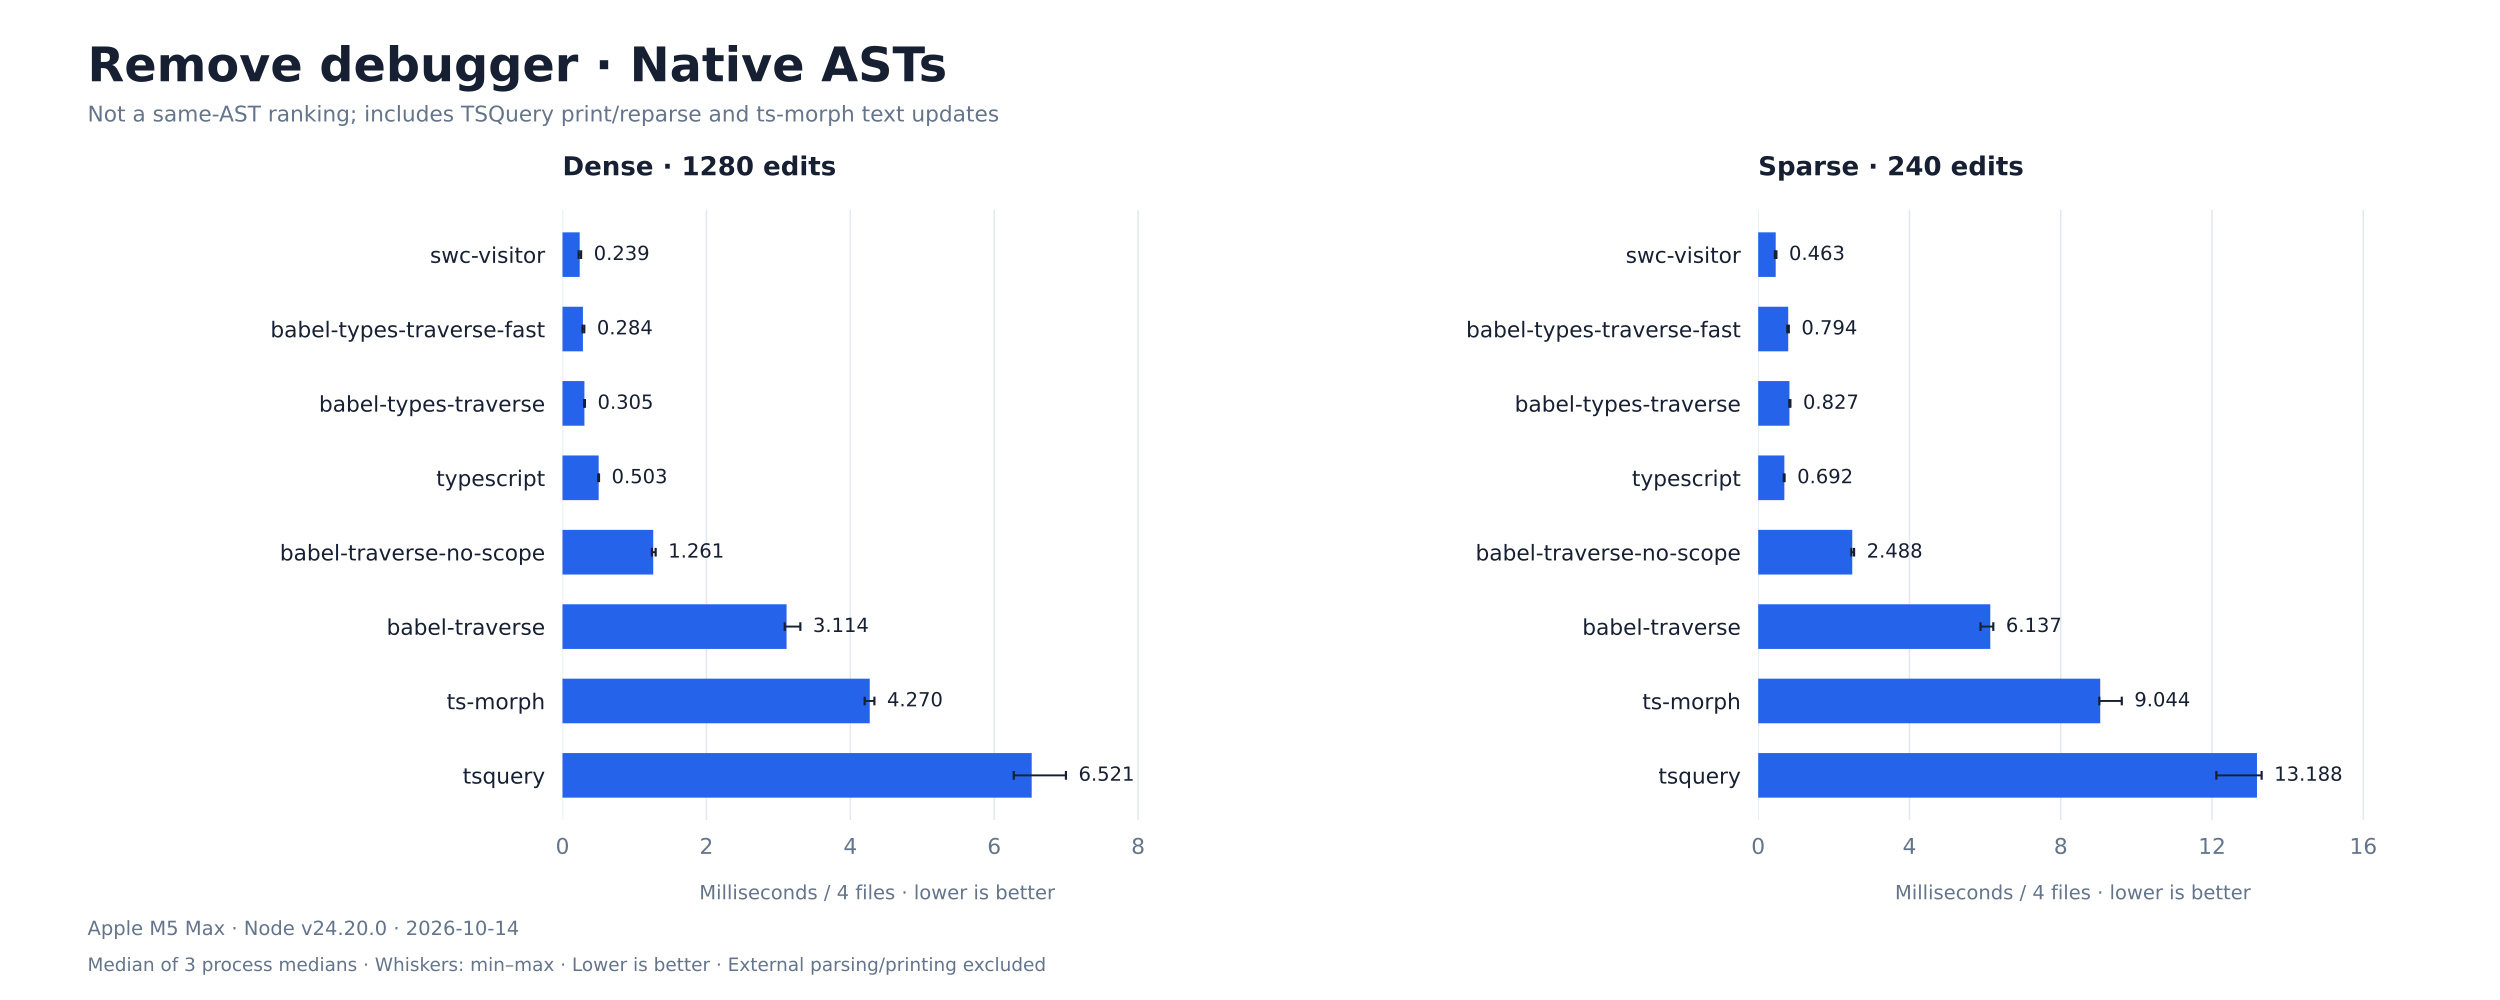
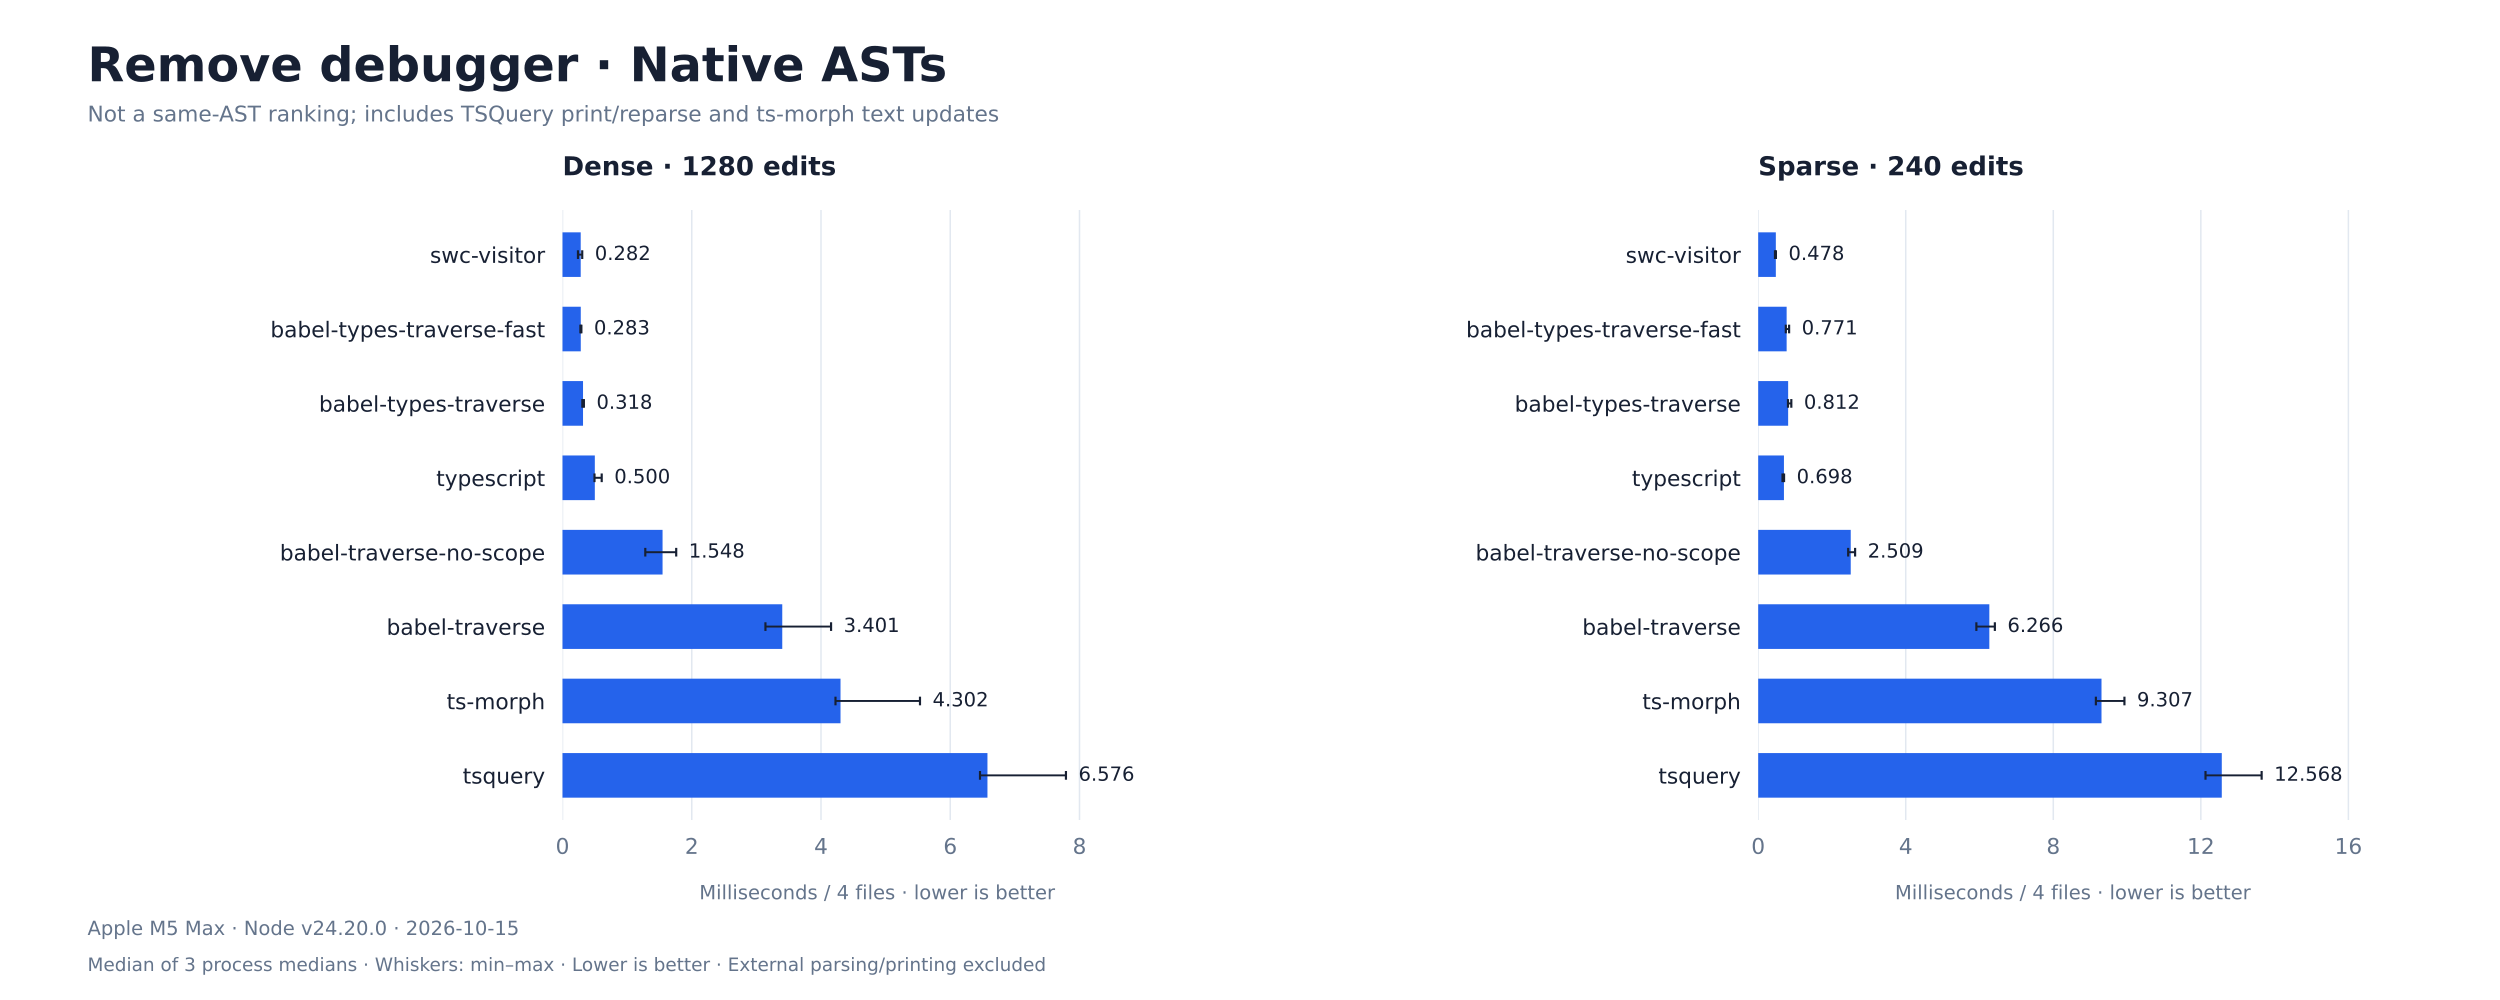
<svg xmlns="http://www.w3.org/2000/svg" xmlns:xlink="http://www.w3.org/1999/xlink" width="1152pt" height="460.8pt" viewBox="0 0 1152 460.8" version="1.1">
  <defs>
    <style type="text/css">*{stroke-linejoin: round; stroke-linecap: butt}</style>
  </defs>
  <g id="figure_1">
    <g id="patch_1">
      <path d="M 0 460.8 L 1152 460.8 L 1152 0 L 0 0 z " style="fill: #ffffff" />
    </g>
    <g id="axes_1">
      <g id="patch_2">
        <path d="M 259.2 377.856 L 549.186 377.856 L 549.186 96.768 L 259.2 96.768 z " style="fill: #ffffff" />
      </g>
      <g id="matplotlib.axis_1">
        <g id="xtick_1">
          <g id="line2d_1">
            <path d="M 259.2 377.856 L 259.2 96.768 " clip-path="url(#p7ad6d17c55)" style="fill: none; stroke: #e2e8f0; stroke-width: 0.7; stroke-linecap: square" />
          </g>
          <g id="line2d_2" />
          <g id="text_1">
            <text style="fill: #64748b; font: 10px 'DejaVu Sans'; text-anchor: middle" x="259.2" y="393.454" transform="rotate(-0 259.2 393.4544)">0</text>
          </g>
        </g>
        <g id="xtick_2">
          <g id="line2d_3">
-             <path d="M 325.509 377.856 L 325.509 96.768 " clip-path="url(#p7ad6d17c55)" style="fill: none; stroke: #e2e8f0; stroke-width: 0.7; stroke-linecap: square" />
+             <path d="M 318.758 377.856 L 318.758 96.768 " clip-path="url(#p7ad6d17c55)" style="fill: none; stroke: #e2e8f0; stroke-width: 0.7; stroke-linecap: square" />
          </g>
          <g id="line2d_4" />
          <g id="text_2">
-             <text style="fill: #64748b; font: 10px 'DejaVu Sans'; text-anchor: middle" x="325.509" y="393.454" transform="rotate(-0 325.5092 393.4544)">2</text>
+             <text style="fill: #64748b; font: 10px 'DejaVu Sans'; text-anchor: middle" x="318.758" y="393.454" transform="rotate(-0 318.7582 393.4544)">2</text>
          </g>
        </g>
        <g id="xtick_3">
          <g id="line2d_5">
-             <path d="M 391.818 377.856 L 391.818 96.768 " clip-path="url(#p7ad6d17c55)" style="fill: none; stroke: #e2e8f0; stroke-width: 0.7; stroke-linecap: square" />
+             <path d="M 378.316 377.856 L 378.316 96.768 " clip-path="url(#p7ad6d17c55)" style="fill: none; stroke: #e2e8f0; stroke-width: 0.7; stroke-linecap: square" />
          </g>
          <g id="line2d_6" />
          <g id="text_3">
-             <text style="fill: #64748b; font: 10px 'DejaVu Sans'; text-anchor: middle" x="391.818" y="393.454" transform="rotate(-0 391.8184 393.4544)">4</text>
+             <text style="fill: #64748b; font: 10px 'DejaVu Sans'; text-anchor: middle" x="378.316" y="393.454" transform="rotate(-0 378.3163 393.4544)">4</text>
          </g>
        </g>
        <g id="xtick_4">
          <g id="line2d_7">
-             <path d="M 458.128 377.856 L 458.128 96.768 " clip-path="url(#p7ad6d17c55)" style="fill: none; stroke: #e2e8f0; stroke-width: 0.7; stroke-linecap: square" />
+             <path d="M 437.874 377.856 L 437.874 96.768 " clip-path="url(#p7ad6d17c55)" style="fill: none; stroke: #e2e8f0; stroke-width: 0.7; stroke-linecap: square" />
          </g>
          <g id="line2d_8" />
          <g id="text_4">
-             <text style="fill: #64748b; font: 10px 'DejaVu Sans'; text-anchor: middle" x="458.128" y="393.454" transform="rotate(-0 458.1276 393.4544)">6</text>
+             <text style="fill: #64748b; font: 10px 'DejaVu Sans'; text-anchor: middle" x="437.874" y="393.454" transform="rotate(-0 437.8745 393.4544)">6</text>
          </g>
        </g>
        <g id="xtick_5">
          <g id="line2d_9">
-             <path d="M 524.437 377.856 L 524.437 96.768 " clip-path="url(#p7ad6d17c55)" style="fill: none; stroke: #e2e8f0; stroke-width: 0.7; stroke-linecap: square" />
+             <path d="M 497.433 377.856 L 497.433 96.768 " clip-path="url(#p7ad6d17c55)" style="fill: none; stroke: #e2e8f0; stroke-width: 0.7; stroke-linecap: square" />
          </g>
          <g id="line2d_10" />
          <g id="text_5">
-             <text style="fill: #64748b; font: 10px 'DejaVu Sans'; text-anchor: middle" x="524.437" y="393.454" transform="rotate(-0 524.4368 393.4544)">8</text>
+             <text style="fill: #64748b; font: 10px 'DejaVu Sans'; text-anchor: middle" x="497.433" y="393.454" transform="rotate(-0 497.4327 393.4544)">8</text>
          </g>
        </g>
        <g id="text_6">
          <text style="fill: #64748b; font: 9px 'DejaVu Sans'; text-anchor: middle" x="404.193" y="414.373" transform="rotate(-0 404.1931 414.3727)">Milliseconds / 4 files · lower is better</text>
        </g>
      </g>
      <g id="matplotlib.axis_2">
        <g id="ytick_1">
          <g id="line2d_11" />
          <g id="text_7">
            <text style="fill: #172033; font: 10px 'DejaVu Sans'; text-anchor: end" x="251.2" y="121.135" transform="rotate(-0 251.2 121.1346)">swc-visitor</text>
          </g>
        </g>
        <g id="ytick_2">
          <g id="line2d_12" />
          <g id="text_8">
            <text style="fill: #172033; font: 10px 'DejaVu Sans'; text-anchor: end" x="251.2" y="155.414" transform="rotate(-0 251.2 155.4137)">babel-types-traverse-fast</text>
          </g>
        </g>
        <g id="ytick_3">
          <g id="line2d_13" />
          <g id="text_9">
            <text style="fill: #172033; font: 10px 'DejaVu Sans'; text-anchor: end" x="251.2" y="189.693" transform="rotate(-0 251.2 189.6927)">babel-types-traverse</text>
          </g>
        </g>
        <g id="ytick_4">
          <g id="line2d_14" />
          <g id="text_10">
            <text style="fill: #172033; font: 10px 'DejaVu Sans'; text-anchor: end" x="251.2" y="223.972" transform="rotate(-0 251.2 223.9717)">typescript</text>
          </g>
        </g>
        <g id="ytick_5">
          <g id="line2d_15" />
          <g id="text_11">
            <text style="fill: #172033; font: 10px 'DejaVu Sans'; text-anchor: end" x="251.2" y="258.251" transform="rotate(-0 251.2 258.2507)">babel-traverse-no-scope</text>
          </g>
        </g>
        <g id="ytick_6">
          <g id="line2d_16" />
          <g id="text_12">
            <text style="fill: #172033; font: 10px 'DejaVu Sans'; text-anchor: end" x="251.2" y="292.53" transform="rotate(-0 251.2 292.5298)">babel-traverse</text>
          </g>
        </g>
        <g id="ytick_7">
          <g id="line2d_17" />
          <g id="text_13">
            <text style="fill: #172033; font: 10px 'DejaVu Sans'; text-anchor: end" x="251.2" y="326.809" transform="rotate(-0 251.2 326.8088)">ts-morph</text>
          </g>
        </g>
        <g id="ytick_8">
          <g id="line2d_18" />
          <g id="text_14">
            <text style="fill: #172033; font: 10px 'DejaVu Sans'; text-anchor: end" x="251.2" y="361.088" transform="rotate(-0 251.2 361.0878)">tsquery</text>
          </g>
        </g>
      </g>
      <g id="patch_3">
-         <path d="M 259.2 107.052 L 267.131 107.052 L 267.131 127.619 L 259.2 127.619 z " clip-path="url(#p7ad6d17c55)" style="fill: #2563eb" />
+         <path d="M 259.2 107.052 L 267.592 107.052 L 267.592 127.619 L 259.2 127.619 z " clip-path="url(#p7ad6d17c55)" style="fill: #2563eb" />
      </g>
      <g id="patch_4">
-         <path d="M 259.2 141.331 L 268.612 141.331 L 268.612 161.898 L 259.2 161.898 z " clip-path="url(#p7ad6d17c55)" style="fill: #2563eb" />
+         <path d="M 259.2 141.331 L 267.622 141.331 L 267.622 161.898 L 259.2 161.898 z " clip-path="url(#p7ad6d17c55)" style="fill: #2563eb" />
      </g>
      <g id="patch_5">
-         <path d="M 259.2 175.61 L 269.298 175.61 L 269.298 196.177 L 259.2 196.177 z " clip-path="url(#p7ad6d17c55)" style="fill: #2563eb" />
+         <path d="M 259.2 175.61 L 268.659 175.61 L 268.659 196.177 L 259.2 196.177 z " clip-path="url(#p7ad6d17c55)" style="fill: #2563eb" />
      </g>
      <g id="patch_6">
-         <path d="M 259.2 209.889 L 275.871 209.889 L 275.871 230.456 L 259.2 230.456 z " clip-path="url(#p7ad6d17c55)" style="fill: #2563eb" />
+         <path d="M 259.2 209.889 L 274.096 209.889 L 274.096 230.456 L 259.2 230.456 z " clip-path="url(#p7ad6d17c55)" style="fill: #2563eb" />
      </g>
      <g id="patch_7">
-         <path d="M 259.2 244.168 L 301.008 244.168 L 301.008 264.735 L 259.2 264.735 z " clip-path="url(#p7ad6d17c55)" style="fill: #2563eb" />
+         <path d="M 259.2 244.168 L 305.307 244.168 L 305.307 264.735 L 259.2 264.735 z " clip-path="url(#p7ad6d17c55)" style="fill: #2563eb" />
      </g>
      <g id="patch_8">
-         <path d="M 259.2 278.447 L 362.454 278.447 L 362.454 299.014 L 259.2 299.014 z " clip-path="url(#p7ad6d17c55)" style="fill: #2563eb" />
+         <path d="M 259.2 278.447 L 360.467 278.447 L 360.467 299.014 L 259.2 299.014 z " clip-path="url(#p7ad6d17c55)" style="fill: #2563eb" />
      </g>
      <g id="patch_9">
-         <path d="M 259.2 312.726 L 400.771 312.726 L 400.771 333.293 L 259.2 333.293 z " clip-path="url(#p7ad6d17c55)" style="fill: #2563eb" />
+         <path d="M 259.2 312.726 L 387.311 312.726 L 387.311 333.293 L 259.2 333.293 z " clip-path="url(#p7ad6d17c55)" style="fill: #2563eb" />
      </g>
      <g id="patch_10">
-         <path d="M 259.2 347.005 L 475.411 347.005 L 475.411 367.572 L 259.2 367.572 z " clip-path="url(#p7ad6d17c55)" style="fill: #2563eb" />
+         <path d="M 259.2 347.005 L 455.019 347.005 L 455.019 367.572 L 259.2 367.572 z " clip-path="url(#p7ad6d17c55)" style="fill: #2563eb" />
      </g>
      <g id="text_15">
-         <text style="fill: #172033; font: 9px 'DejaVu Sans'; text-anchor: start" x="273.578" y="119.819" transform="rotate(-0 273.5785 119.8189)">0.239</text>
+         <text style="fill: #172033; font: 9px 'DejaVu Sans'; text-anchor: start" x="274.089" y="119.819" transform="rotate(-0 274.0886 119.8189)">0.282</text>
      </g>
      <g id="text_16">
-         <text style="fill: #172033; font: 9px 'DejaVu Sans'; text-anchor: start" x="275.042" y="154.098" transform="rotate(-0 275.0421 154.0979)">0.284</text>
+         <text style="fill: #172033; font: 9px 'DejaVu Sans'; text-anchor: start" x="273.696" y="154.098" transform="rotate(-0 273.6964 154.0979)">0.283</text>
      </g>
      <g id="text_17">
-         <text style="fill: #172033; font: 9px 'DejaVu Sans'; text-anchor: start" x="275.343" y="188.377" transform="rotate(-0 275.3432 188.3769)">0.305</text>
+         <text style="fill: #172033; font: 9px 'DejaVu Sans'; text-anchor: start" x="274.859" y="188.377" transform="rotate(-0 274.8591 188.3769)">0.318</text>
      </g>
      <g id="text_18">
-         <text style="fill: #172033; font: 9px 'DejaVu Sans'; text-anchor: start" x="281.822" y="222.656" transform="rotate(-0 281.8215 222.6559)">0.503</text>
+         <text style="fill: #172033; font: 9px 'DejaVu Sans'; text-anchor: start" x="283.066" y="222.656" transform="rotate(-0 283.0657 222.6559)">0.500</text>
      </g>
      <g id="text_19">
-         <text style="fill: #172033; font: 9px 'DejaVu Sans'; text-anchor: start" x="307.927" y="256.935" transform="rotate(-0 307.9273 256.935)">1.261</text>
+         <text style="fill: #172033; font: 9px 'DejaVu Sans'; text-anchor: start" x="317.394" y="256.935" transform="rotate(-0 317.3935 256.935)">1.548</text>
      </g>
      <g id="text_20">
-         <text style="fill: #172033; font: 9px 'DejaVu Sans'; text-anchor: start" x="374.599" y="291.214" transform="rotate(-0 374.5985 291.214)">3.114</text>
+         <text style="fill: #172033; font: 9px 'DejaVu Sans'; text-anchor: start" x="388.754" y="291.214" transform="rotate(-0 388.7535 291.214)">3.401</text>
      </g>
      <g id="text_21">
-         <text style="fill: #172033; font: 9px 'DejaVu Sans'; text-anchor: start" x="408.728" y="325.493" transform="rotate(-0 408.7277 325.493)">4.270</text>
+         <text style="fill: #172033; font: 9px 'DejaVu Sans'; text-anchor: start" x="429.731" y="325.493" transform="rotate(-0 429.7308 325.493)">4.302</text>
      </g>
      <g id="text_22">
-         <text style="fill: #172033; font: 9px 'DejaVu Sans'; text-anchor: start" x="496.989" y="359.772" transform="rotate(-0 496.9887 359.772)">6.521</text>
+         <text style="fill: #172033; font: 9px 'DejaVu Sans'; text-anchor: start" x="496.989" y="359.772" transform="rotate(-0 496.9887 359.772)">6.576</text>
      </g>
      <g id="text_23">
        <text style="fill: #172033; font: 700 12px 'DejaVu Sans'; text-anchor: start" x="259.2" y="80.768" transform="rotate(-0 259.2 80.768)">Dense · 1280 edits</text>
      </g>
      <g id="LineCollection_1">
-         <path d="M 266.665 117.335 L 267.779 117.335 " clip-path="url(#p7ad6d17c55)" style="fill: none; stroke: #172033; stroke-width: 0.9" />
-         <path d="M 268.411 151.614 L 269.242 151.614 " clip-path="url(#p7ad6d17c55)" style="fill: none; stroke: #172033; stroke-width: 0.9" />
-         <path d="M 269.167 185.893 L 269.544 185.893 " clip-path="url(#p7ad6d17c55)" style="fill: none; stroke: #172033; stroke-width: 0.9" />
-         <path d="M 275.643 220.172 L 276.022 220.172 " clip-path="url(#p7ad6d17c55)" style="fill: none; stroke: #172033; stroke-width: 0.9" />
-         <path d="M 300.377 254.452 L 302.128 254.452 " clip-path="url(#p7ad6d17c55)" style="fill: none; stroke: #172033; stroke-width: 0.9" />
-         <path d="M 361.602 288.731 L 368.799 288.731 " clip-path="url(#p7ad6d17c55)" style="fill: none; stroke: #172033; stroke-width: 0.9" />
-         <path d="M 398.43 323.01 L 402.928 323.01 " clip-path="url(#p7ad6d17c55)" style="fill: none; stroke: #172033; stroke-width: 0.9" />
-         <path d="M 467.147 357.289 L 491.189 357.289 " clip-path="url(#p7ad6d17c55)" style="fill: none; stroke: #172033; stroke-width: 0.9" />
+         <path d="M 266.325 117.335 L 268.289 117.335 " clip-path="url(#p7ad6d17c55)" style="fill: none; stroke: #172033; stroke-width: 0.9" />
+         <path d="M 267.447 151.614 L 267.897 151.614 " clip-path="url(#p7ad6d17c55)" style="fill: none; stroke: #172033; stroke-width: 0.9" />
+         <path d="M 268.338 185.893 L 269.059 185.893 " clip-path="url(#p7ad6d17c55)" style="fill: none; stroke: #172033; stroke-width: 0.9" />
+         <path d="M 273.95 220.172 L 277.266 220.172 " clip-path="url(#p7ad6d17c55)" style="fill: none; stroke: #172033; stroke-width: 0.9" />
+         <path d="M 297.351 254.452 L 311.594 254.452 " clip-path="url(#p7ad6d17c55)" style="fill: none; stroke: #172033; stroke-width: 0.9" />
+         <path d="M 352.718 288.731 L 382.954 288.731 " clip-path="url(#p7ad6d17c55)" style="fill: none; stroke: #172033; stroke-width: 0.9" />
+         <path d="M 384.994 323.01 L 423.931 323.01 " clip-path="url(#p7ad6d17c55)" style="fill: none; stroke: #172033; stroke-width: 0.9" />
+         <path d="M 451.583 357.289 L 491.189 357.289 " clip-path="url(#p7ad6d17c55)" style="fill: none; stroke: #172033; stroke-width: 0.9" />
      </g>
      <g id="line2d_19">
        <defs>
          <path id="m82ea546049" d="M 0 2 L 0 -2 " style="stroke: #172033" />
        </defs>
        <g clip-path="url(#p7ad6d17c55)">
-           <use xlink:href="#m82ea546049" x="266.665" y="117.335" style="fill: #172033; stroke: #172033" />
-           <use xlink:href="#m82ea546049" x="268.411" y="151.614" style="fill: #172033; stroke: #172033" />
-           <use xlink:href="#m82ea546049" x="269.167" y="185.893" style="fill: #172033; stroke: #172033" />
-           <use xlink:href="#m82ea546049" x="275.643" y="220.172" style="fill: #172033; stroke: #172033" />
-           <use xlink:href="#m82ea546049" x="300.377" y="254.452" style="fill: #172033; stroke: #172033" />
-           <use xlink:href="#m82ea546049" x="361.602" y="288.731" style="fill: #172033; stroke: #172033" />
-           <use xlink:href="#m82ea546049" x="398.43" y="323.01" style="fill: #172033; stroke: #172033" />
-           <use xlink:href="#m82ea546049" x="467.147" y="357.289" style="fill: #172033; stroke: #172033" />
+           <use xlink:href="#m82ea546049" x="266.325" y="117.335" style="fill: #172033; stroke: #172033" />
+           <use xlink:href="#m82ea546049" x="267.447" y="151.614" style="fill: #172033; stroke: #172033" />
+           <use xlink:href="#m82ea546049" x="268.338" y="185.893" style="fill: #172033; stroke: #172033" />
+           <use xlink:href="#m82ea546049" x="273.95" y="220.172" style="fill: #172033; stroke: #172033" />
+           <use xlink:href="#m82ea546049" x="297.351" y="254.452" style="fill: #172033; stroke: #172033" />
+           <use xlink:href="#m82ea546049" x="352.718" y="288.731" style="fill: #172033; stroke: #172033" />
+           <use xlink:href="#m82ea546049" x="384.994" y="323.01" style="fill: #172033; stroke: #172033" />
+           <use xlink:href="#m82ea546049" x="451.583" y="357.289" style="fill: #172033; stroke: #172033" />
        </g>
      </g>
      <g id="line2d_20">
        <g clip-path="url(#p7ad6d17c55)">
-           <use xlink:href="#m82ea546049" x="267.779" y="117.335" style="fill: #172033; stroke: #172033" />
-           <use xlink:href="#m82ea546049" x="269.242" y="151.614" style="fill: #172033; stroke: #172033" />
-           <use xlink:href="#m82ea546049" x="269.544" y="185.893" style="fill: #172033; stroke: #172033" />
-           <use xlink:href="#m82ea546049" x="276.022" y="220.172" style="fill: #172033; stroke: #172033" />
-           <use xlink:href="#m82ea546049" x="302.128" y="254.452" style="fill: #172033; stroke: #172033" />
-           <use xlink:href="#m82ea546049" x="368.799" y="288.731" style="fill: #172033; stroke: #172033" />
-           <use xlink:href="#m82ea546049" x="402.928" y="323.01" style="fill: #172033; stroke: #172033" />
+           <use xlink:href="#m82ea546049" x="268.289" y="117.335" style="fill: #172033; stroke: #172033" />
+           <use xlink:href="#m82ea546049" x="267.897" y="151.614" style="fill: #172033; stroke: #172033" />
+           <use xlink:href="#m82ea546049" x="269.059" y="185.893" style="fill: #172033; stroke: #172033" />
+           <use xlink:href="#m82ea546049" x="277.266" y="220.172" style="fill: #172033; stroke: #172033" />
+           <use xlink:href="#m82ea546049" x="311.594" y="254.452" style="fill: #172033; stroke: #172033" />
+           <use xlink:href="#m82ea546049" x="382.954" y="288.731" style="fill: #172033; stroke: #172033" />
+           <use xlink:href="#m82ea546049" x="423.931" y="323.01" style="fill: #172033; stroke: #172033" />
          <use xlink:href="#m82ea546049" x="491.189" y="357.289" style="fill: #172033; stroke: #172033" />
        </g>
      </g>
    </g>
    <g id="axes_2">
      <g id="patch_11">
        <path d="M 810.174 377.856 L 1100.16 377.856 L 1100.16 96.768 L 810.174 96.768 z " style="fill: #ffffff" />
      </g>
      <g id="matplotlib.axis_3">
        <g id="xtick_6">
          <g id="line2d_21">
            <path d="M 810.174 377.856 L 810.174 96.768 " clip-path="url(#p70b5d48625)" style="fill: none; stroke: #e2e8f0; stroke-width: 0.7; stroke-linecap: square" />
          </g>
          <g id="line2d_22" />
          <g id="text_24">
            <text style="fill: #64748b; font: 10px 'DejaVu Sans'; text-anchor: middle" x="810.174" y="393.454" transform="rotate(-0 810.1738 393.4544)">0</text>
          </g>
        </g>
        <g id="xtick_7">
          <g id="line2d_23">
-             <path d="M 879.884 377.856 L 879.884 96.768 " clip-path="url(#p70b5d48625)" style="fill: none; stroke: #e2e8f0; stroke-width: 0.7; stroke-linecap: square" />
+             <path d="M 878.165 377.856 L 878.165 96.768 " clip-path="url(#p70b5d48625)" style="fill: none; stroke: #e2e8f0; stroke-width: 0.7; stroke-linecap: square" />
          </g>
          <g id="line2d_24" />
          <g id="text_25">
-             <text style="fill: #64748b; font: 10px 'DejaVu Sans'; text-anchor: middle" x="879.884" y="393.454" transform="rotate(-0 879.8841 393.4544)">4</text>
+             <text style="fill: #64748b; font: 10px 'DejaVu Sans'; text-anchor: middle" x="878.165" y="393.454" transform="rotate(-0 878.165 393.4544)">4</text>
          </g>
        </g>
        <g id="xtick_8">
          <g id="line2d_25">
-             <path d="M 949.594 377.856 L 949.594 96.768 " clip-path="url(#p70b5d48625)" style="fill: none; stroke: #e2e8f0; stroke-width: 0.7; stroke-linecap: square" />
+             <path d="M 946.156 377.856 L 946.156 96.768 " clip-path="url(#p70b5d48625)" style="fill: none; stroke: #e2e8f0; stroke-width: 0.7; stroke-linecap: square" />
          </g>
          <g id="line2d_26" />
          <g id="text_26">
-             <text style="fill: #64748b; font: 10px 'DejaVu Sans'; text-anchor: middle" x="949.594" y="393.454" transform="rotate(-0 949.5944 393.4544)">8</text>
+             <text style="fill: #64748b; font: 10px 'DejaVu Sans'; text-anchor: middle" x="946.156" y="393.454" transform="rotate(-0 946.1563 393.4544)">8</text>
          </g>
        </g>
        <g id="xtick_9">
          <g id="line2d_27">
-             <path d="M 1019.305 377.856 L 1019.305 96.768 " clip-path="url(#p70b5d48625)" style="fill: none; stroke: #e2e8f0; stroke-width: 0.7; stroke-linecap: square" />
+             <path d="M 1014.148 377.856 L 1014.148 96.768 " clip-path="url(#p70b5d48625)" style="fill: none; stroke: #e2e8f0; stroke-width: 0.7; stroke-linecap: square" />
          </g>
          <g id="line2d_28" />
          <g id="text_27">
-             <text style="fill: #64748b; font: 10px 'DejaVu Sans'; text-anchor: middle" x="1019.305" y="393.454" transform="rotate(-0 1019.305 393.4544)">12</text>
+             <text style="fill: #64748b; font: 10px 'DejaVu Sans'; text-anchor: middle" x="1014.148" y="393.454" transform="rotate(-0 1014.148 393.4544)">12</text>
          </g>
        </g>
        <g id="xtick_10">
          <g id="line2d_29">
-             <path d="M 1089.015 377.856 L 1089.015 96.768 " clip-path="url(#p70b5d48625)" style="fill: none; stroke: #e2e8f0; stroke-width: 0.7; stroke-linecap: square" />
+             <path d="M 1082.139 377.856 L 1082.139 96.768 " clip-path="url(#p70b5d48625)" style="fill: none; stroke: #e2e8f0; stroke-width: 0.7; stroke-linecap: square" />
          </g>
          <g id="line2d_30" />
          <g id="text_28">
-             <text style="fill: #64748b; font: 10px 'DejaVu Sans'; text-anchor: middle" x="1089.015" y="393.454" transform="rotate(-0 1089.015 393.4544)">16</text>
+             <text style="fill: #64748b; font: 10px 'DejaVu Sans'; text-anchor: middle" x="1082.139" y="393.454" transform="rotate(-0 1082.139 393.4544)">16</text>
          </g>
        </g>
        <g id="text_29">
          <text style="fill: #64748b; font: 9px 'DejaVu Sans'; text-anchor: middle" x="955.167" y="414.373" transform="rotate(-0 955.1669 414.3727)">Milliseconds / 4 files · lower is better</text>
        </g>
      </g>
      <g id="matplotlib.axis_4">
        <g id="ytick_9">
          <g id="line2d_31" />
          <g id="text_30">
            <text style="fill: #172033; font: 10px 'DejaVu Sans'; text-anchor: end" x="802.174" y="121.135" transform="rotate(-0 802.1738 121.1346)">swc-visitor</text>
          </g>
        </g>
        <g id="ytick_10">
          <g id="line2d_32" />
          <g id="text_31">
            <text style="fill: #172033; font: 10px 'DejaVu Sans'; text-anchor: end" x="802.174" y="155.414" transform="rotate(-0 802.1738 155.4137)">babel-types-traverse-fast</text>
          </g>
        </g>
        <g id="ytick_11">
          <g id="line2d_33" />
          <g id="text_32">
            <text style="fill: #172033; font: 10px 'DejaVu Sans'; text-anchor: end" x="802.174" y="189.693" transform="rotate(-0 802.1738 189.6927)">babel-types-traverse</text>
          </g>
        </g>
        <g id="ytick_12">
          <g id="line2d_34" />
          <g id="text_33">
            <text style="fill: #172033; font: 10px 'DejaVu Sans'; text-anchor: end" x="802.174" y="223.972" transform="rotate(-0 802.1738 223.9717)">typescript</text>
          </g>
        </g>
        <g id="ytick_13">
          <g id="line2d_35" />
          <g id="text_34">
            <text style="fill: #172033; font: 10px 'DejaVu Sans'; text-anchor: end" x="802.174" y="258.251" transform="rotate(-0 802.1738 258.2507)">babel-traverse-no-scope</text>
          </g>
        </g>
        <g id="ytick_14">
          <g id="line2d_36" />
          <g id="text_35">
            <text style="fill: #172033; font: 10px 'DejaVu Sans'; text-anchor: end" x="802.174" y="292.53" transform="rotate(-0 802.1738 292.5298)">babel-traverse</text>
          </g>
        </g>
        <g id="ytick_15">
          <g id="line2d_37" />
          <g id="text_36">
            <text style="fill: #172033; font: 10px 'DejaVu Sans'; text-anchor: end" x="802.174" y="326.809" transform="rotate(-0 802.1738 326.8088)">ts-morph</text>
          </g>
        </g>
        <g id="ytick_16">
          <g id="line2d_38" />
          <g id="text_37">
            <text style="fill: #172033; font: 10px 'DejaVu Sans'; text-anchor: end" x="802.174" y="361.088" transform="rotate(-0 802.1738 361.0878)">tsquery</text>
          </g>
        </g>
      </g>
      <g id="patch_12">
-         <path d="M 810.174 107.052 L 818.25 107.052 L 818.25 127.619 L 810.174 127.619 z " clip-path="url(#p70b5d48625)" style="fill: #2563eb" />
+         <path d="M 810.174 107.052 L 818.306 107.052 L 818.306 127.619 L 810.174 127.619 z " clip-path="url(#p70b5d48625)" style="fill: #2563eb" />
      </g>
      <g id="patch_13">
-         <path d="M 810.174 141.331 L 824.013 141.331 L 824.013 161.898 L 810.174 161.898 z " clip-path="url(#p70b5d48625)" style="fill: #2563eb" />
+         <path d="M 810.174 141.331 L 823.284 141.331 L 823.284 161.898 L 810.174 161.898 z " clip-path="url(#p70b5d48625)" style="fill: #2563eb" />
      </g>
      <g id="patch_14">
-         <path d="M 810.174 175.61 L 824.578 175.61 L 824.578 196.177 L 810.174 196.177 z " clip-path="url(#p70b5d48625)" style="fill: #2563eb" />
+         <path d="M 810.174 175.61 L 823.978 175.61 L 823.978 196.177 L 810.174 196.177 z " clip-path="url(#p70b5d48625)" style="fill: #2563eb" />
      </g>
      <g id="patch_15">
-         <path d="M 810.174 209.889 L 822.23 209.889 L 822.23 230.456 L 810.174 230.456 z " clip-path="url(#p70b5d48625)" style="fill: #2563eb" />
+         <path d="M 810.174 209.889 L 822.042 209.889 L 822.042 230.456 L 810.174 230.456 z " clip-path="url(#p70b5d48625)" style="fill: #2563eb" />
      </g>
      <g id="patch_16">
-         <path d="M 810.174 244.168 L 853.526 244.168 L 853.526 264.735 L 810.174 264.735 z " clip-path="url(#p70b5d48625)" style="fill: #2563eb" />
+         <path d="M 810.174 244.168 L 852.82 244.168 L 852.82 264.735 L 810.174 264.735 z " clip-path="url(#p70b5d48625)" style="fill: #2563eb" />
      </g>
      <g id="patch_17">
-         <path d="M 810.174 278.447 L 917.126 278.447 L 917.126 299.014 L 810.174 299.014 z " clip-path="url(#p70b5d48625)" style="fill: #2563eb" />
+         <path d="M 810.174 278.447 L 916.684 278.447 L 916.684 299.014 L 810.174 299.014 z " clip-path="url(#p70b5d48625)" style="fill: #2563eb" />
      </g>
      <g id="patch_18">
-         <path d="M 810.174 312.726 L 967.784 312.726 L 967.784 333.293 L 810.174 333.293 z " clip-path="url(#p70b5d48625)" style="fill: #2563eb" />
+         <path d="M 810.174 312.726 L 968.371 312.726 L 968.371 333.293 L 810.174 333.293 z " clip-path="url(#p70b5d48625)" style="fill: #2563eb" />
      </g>
      <g id="patch_19">
-         <path d="M 810.174 347.005 L 1040.016 347.005 L 1040.016 367.572 L 810.174 367.572 z " clip-path="url(#p70b5d48625)" style="fill: #2563eb" />
+         <path d="M 810.174 347.005 L 1023.799 347.005 L 1023.799 367.572 L 810.174 367.572 z " clip-path="url(#p70b5d48625)" style="fill: #2563eb" />
      </g>
      <g id="text_38">
-         <text style="fill: #172033; font: 9px 'DejaVu Sans'; text-anchor: start" x="824.362" y="119.819" transform="rotate(-0 824.3623 119.8189)">0.463</text>
+         <text style="fill: #172033; font: 9px 'DejaVu Sans'; text-anchor: start" x="824.138" y="119.819" transform="rotate(-0 824.1385 119.8189)">0.478</text>
      </g>
      <g id="text_39">
-         <text style="fill: #172033; font: 9px 'DejaVu Sans'; text-anchor: start" x="830.084" y="154.098" transform="rotate(-0 830.0844 154.0979)">0.794</text>
+         <text style="fill: #172033; font: 9px 'DejaVu Sans'; text-anchor: start" x="830.222" y="154.098" transform="rotate(-0 830.2216 154.0979)">0.771</text>
      </g>
      <g id="text_40">
-         <text style="fill: #172033; font: 9px 'DejaVu Sans'; text-anchor: start" x="830.812" y="188.377" transform="rotate(-0 830.8124 188.3769)">0.827</text>
+         <text style="fill: #172033; font: 9px 'DejaVu Sans'; text-anchor: start" x="831.237" y="188.377" transform="rotate(-0 831.2372 188.3769)">0.812</text>
      </g>
      <g id="text_41">
-         <text style="fill: #172033; font: 9px 'DejaVu Sans'; text-anchor: start" x="828.135" y="222.656" transform="rotate(-0 828.1354 222.6559)">0.692</text>
+         <text style="fill: #172033; font: 9px 'DejaVu Sans'; text-anchor: start" x="827.896" y="222.656" transform="rotate(-0 827.8964 222.6559)">0.698</text>
      </g>
      <g id="text_42">
-         <text style="fill: #172033; font: 9px 'DejaVu Sans'; text-anchor: start" x="860.16" y="256.935" transform="rotate(-0 860.1604 256.935)">2.488</text>
+         <text style="fill: #172033; font: 9px 'DejaVu Sans'; text-anchor: start" x="860.633" y="256.935" transform="rotate(-0 860.6328 256.935)">2.509</text>
      </g>
      <g id="text_43">
-         <text style="fill: #172033; font: 9px 'DejaVu Sans'; text-anchor: start" x="924.309" y="291.214" transform="rotate(-0 924.3095 291.214)">6.137</text>
+         <text style="fill: #172033; font: 9px 'DejaVu Sans'; text-anchor: start" x="925.032" y="291.214" transform="rotate(-0 925.0322 291.214)">6.266</text>
      </g>
      <g id="text_44">
-         <text style="fill: #172033; font: 9px 'DejaVu Sans'; text-anchor: start" x="983.515" y="325.493" transform="rotate(-0 983.5149 325.493)">9.044</text>
+         <text style="fill: #172033; font: 9px 'DejaVu Sans'; text-anchor: start" x="984.739" y="325.493" transform="rotate(-0 984.7391 325.493)">9.307</text>
      </g>
      <g id="text_45">
-         <text style="fill: #172033; font: 9px 'DejaVu Sans'; text-anchor: start" x="1047.962" y="359.772" transform="rotate(-0 1047.962 359.772)">13.188</text>
+         <text style="fill: #172033; font: 9px 'DejaVu Sans'; text-anchor: start" x="1047.962" y="359.772" transform="rotate(-0 1047.962 359.772)">12.568</text>
      </g>
      <g id="text_46">
        <text style="fill: #172033; font: 700 12px 'DejaVu Sans'; text-anchor: start" x="810.174" y="80.768" transform="rotate(-0 810.1738 80.768)">Sparse · 240 edits</text>
      </g>
      <g id="LineCollection_2">
-         <path d="M 817.862 117.335 L 818.563 117.335 " clip-path="url(#p70b5d48625)" style="fill: none; stroke: #172033; stroke-width: 0.9" />
-         <path d="M 823.563 151.614 L 824.285 151.614 " clip-path="url(#p70b5d48625)" style="fill: none; stroke: #172033; stroke-width: 0.9" />
-         <path d="M 824.499 185.893 L 825.013 185.893 " clip-path="url(#p70b5d48625)" style="fill: none; stroke: #172033; stroke-width: 0.9" />
-         <path d="M 821.94 220.172 L 822.336 220.172 " clip-path="url(#p70b5d48625)" style="fill: none; stroke: #172033; stroke-width: 0.9" />
-         <path d="M 853.112 254.452 L 854.361 254.452 " clip-path="url(#p70b5d48625)" style="fill: none; stroke: #172033; stroke-width: 0.9" />
-         <path d="M 912.631 288.731 L 918.51 288.731 " clip-path="url(#p70b5d48625)" style="fill: none; stroke: #172033; stroke-width: 0.9" />
-         <path d="M 967.351 323.01 L 977.715 323.01 " clip-path="url(#p70b5d48625)" style="fill: none; stroke: #172033; stroke-width: 0.9" />
-         <path d="M 1021.306 357.289 L 1042.163 357.289 " clip-path="url(#p70b5d48625)" style="fill: none; stroke: #172033; stroke-width: 0.9" />
+         <path d="M 817.907 117.335 L 818.339 117.335 " clip-path="url(#p70b5d48625)" style="fill: none; stroke: #172033; stroke-width: 0.9" />
+         <path d="M 822.901 151.614 L 824.422 151.614 " clip-path="url(#p70b5d48625)" style="fill: none; stroke: #172033; stroke-width: 0.9" />
+         <path d="M 823.9 185.893 L 825.437 185.893 " clip-path="url(#p70b5d48625)" style="fill: none; stroke: #172033; stroke-width: 0.9" />
+         <path d="M 821.375 220.172 L 822.097 220.172 " clip-path="url(#p70b5d48625)" style="fill: none; stroke: #172033; stroke-width: 0.9" />
+         <path d="M 851.636 254.452 L 854.833 254.452 " clip-path="url(#p70b5d48625)" style="fill: none; stroke: #172033; stroke-width: 0.9" />
+         <path d="M 910.71 288.731 L 919.232 288.731 " clip-path="url(#p70b5d48625)" style="fill: none; stroke: #172033; stroke-width: 0.9" />
+         <path d="M 965.781 323.01 L 978.939 323.01 " clip-path="url(#p70b5d48625)" style="fill: none; stroke: #172033; stroke-width: 0.9" />
+         <path d="M 1016.298 357.289 L 1042.163 357.289 " clip-path="url(#p70b5d48625)" style="fill: none; stroke: #172033; stroke-width: 0.9" />
      </g>
      <g id="line2d_39">
        <g clip-path="url(#p70b5d48625)">
-           <use xlink:href="#m82ea546049" x="817.862" y="117.335" style="fill: #172033; stroke: #172033" />
-           <use xlink:href="#m82ea546049" x="823.563" y="151.614" style="fill: #172033; stroke: #172033" />
-           <use xlink:href="#m82ea546049" x="824.499" y="185.893" style="fill: #172033; stroke: #172033" />
-           <use xlink:href="#m82ea546049" x="821.94" y="220.172" style="fill: #172033; stroke: #172033" />
-           <use xlink:href="#m82ea546049" x="853.112" y="254.452" style="fill: #172033; stroke: #172033" />
-           <use xlink:href="#m82ea546049" x="912.631" y="288.731" style="fill: #172033; stroke: #172033" />
-           <use xlink:href="#m82ea546049" x="967.351" y="323.01" style="fill: #172033; stroke: #172033" />
-           <use xlink:href="#m82ea546049" x="1021.306" y="357.289" style="fill: #172033; stroke: #172033" />
+           <use xlink:href="#m82ea546049" x="817.907" y="117.335" style="fill: #172033; stroke: #172033" />
+           <use xlink:href="#m82ea546049" x="822.901" y="151.614" style="fill: #172033; stroke: #172033" />
+           <use xlink:href="#m82ea546049" x="823.9" y="185.893" style="fill: #172033; stroke: #172033" />
+           <use xlink:href="#m82ea546049" x="821.375" y="220.172" style="fill: #172033; stroke: #172033" />
+           <use xlink:href="#m82ea546049" x="851.636" y="254.452" style="fill: #172033; stroke: #172033" />
+           <use xlink:href="#m82ea546049" x="910.71" y="288.731" style="fill: #172033; stroke: #172033" />
+           <use xlink:href="#m82ea546049" x="965.781" y="323.01" style="fill: #172033; stroke: #172033" />
+           <use xlink:href="#m82ea546049" x="1016.298" y="357.289" style="fill: #172033; stroke: #172033" />
        </g>
      </g>
      <g id="line2d_40">
        <g clip-path="url(#p70b5d48625)">
-           <use xlink:href="#m82ea546049" x="818.563" y="117.335" style="fill: #172033; stroke: #172033" />
-           <use xlink:href="#m82ea546049" x="824.285" y="151.614" style="fill: #172033; stroke: #172033" />
-           <use xlink:href="#m82ea546049" x="825.013" y="185.893" style="fill: #172033; stroke: #172033" />
-           <use xlink:href="#m82ea546049" x="822.336" y="220.172" style="fill: #172033; stroke: #172033" />
-           <use xlink:href="#m82ea546049" x="854.361" y="254.452" style="fill: #172033; stroke: #172033" />
-           <use xlink:href="#m82ea546049" x="918.51" y="288.731" style="fill: #172033; stroke: #172033" />
-           <use xlink:href="#m82ea546049" x="977.715" y="323.01" style="fill: #172033; stroke: #172033" />
+           <use xlink:href="#m82ea546049" x="818.339" y="117.335" style="fill: #172033; stroke: #172033" />
+           <use xlink:href="#m82ea546049" x="824.422" y="151.614" style="fill: #172033; stroke: #172033" />
+           <use xlink:href="#m82ea546049" x="825.437" y="185.893" style="fill: #172033; stroke: #172033" />
+           <use xlink:href="#m82ea546049" x="822.097" y="220.172" style="fill: #172033; stroke: #172033" />
+           <use xlink:href="#m82ea546049" x="854.833" y="254.452" style="fill: #172033; stroke: #172033" />
+           <use xlink:href="#m82ea546049" x="919.232" y="288.731" style="fill: #172033; stroke: #172033" />
+           <use xlink:href="#m82ea546049" x="978.939" y="323.01" style="fill: #172033; stroke: #172033" />
          <use xlink:href="#m82ea546049" x="1042.163" y="357.289" style="fill: #172033; stroke: #172033" />
        </g>
      </g>
    </g>
    <g id="text_47">
      <text style="fill: #172033; font: 700 22px 'DejaVu Sans'; text-anchor: start" x="40.32" y="37.453" transform="rotate(-0 40.32 37.45256)">Remove debugger · Native ASTs</text>
    </g>
    <g id="text_48">
      <text style="fill: #64748b; font: 10px 'DejaVu Sans'; text-anchor: start" x="40.32" y="55.982" transform="rotate(-0 40.32 55.98244)">Not a same-AST ranking; includes TSQuery print/reparse and ts-morph text updates</text>
    </g>
    <g id="text_49">
-       <text style="fill: #64748b; font: 9px 'DejaVu Sans'; text-anchor: start" x="40.32" y="430.848" transform="rotate(-0 40.32 430.848)">Apple M5 Max · Node v24.20.0 · 2026-10-14</text>
+       <text style="fill: #64748b; font: 9px 'DejaVu Sans'; text-anchor: start" x="40.32" y="430.848" transform="rotate(-0 40.32 430.848)">Apple M5 Max · Node v24.20.0 · 2026-10-15</text>
    </g>
    <g id="text_50">
      <text style="fill: #64748b; font: 8.5px 'DejaVu Sans'; text-anchor: start" x="40.32" y="447.437" transform="rotate(-0 40.32 447.4368)">Median of 3 process medians · Whiskers: min–max · Lower is better · External parsing/printing excluded</text>
    </g>
  </g>
  <defs>
    <clipPath id="p7ad6d17c55">
      <rect x="259.2" y="96.768" width="289.986" height="281.088" />
    </clipPath>
    <clipPath id="p70b5d48625">
      <rect x="810.174" y="96.768" width="289.986" height="281.088" />
    </clipPath>
  </defs>
</svg>
